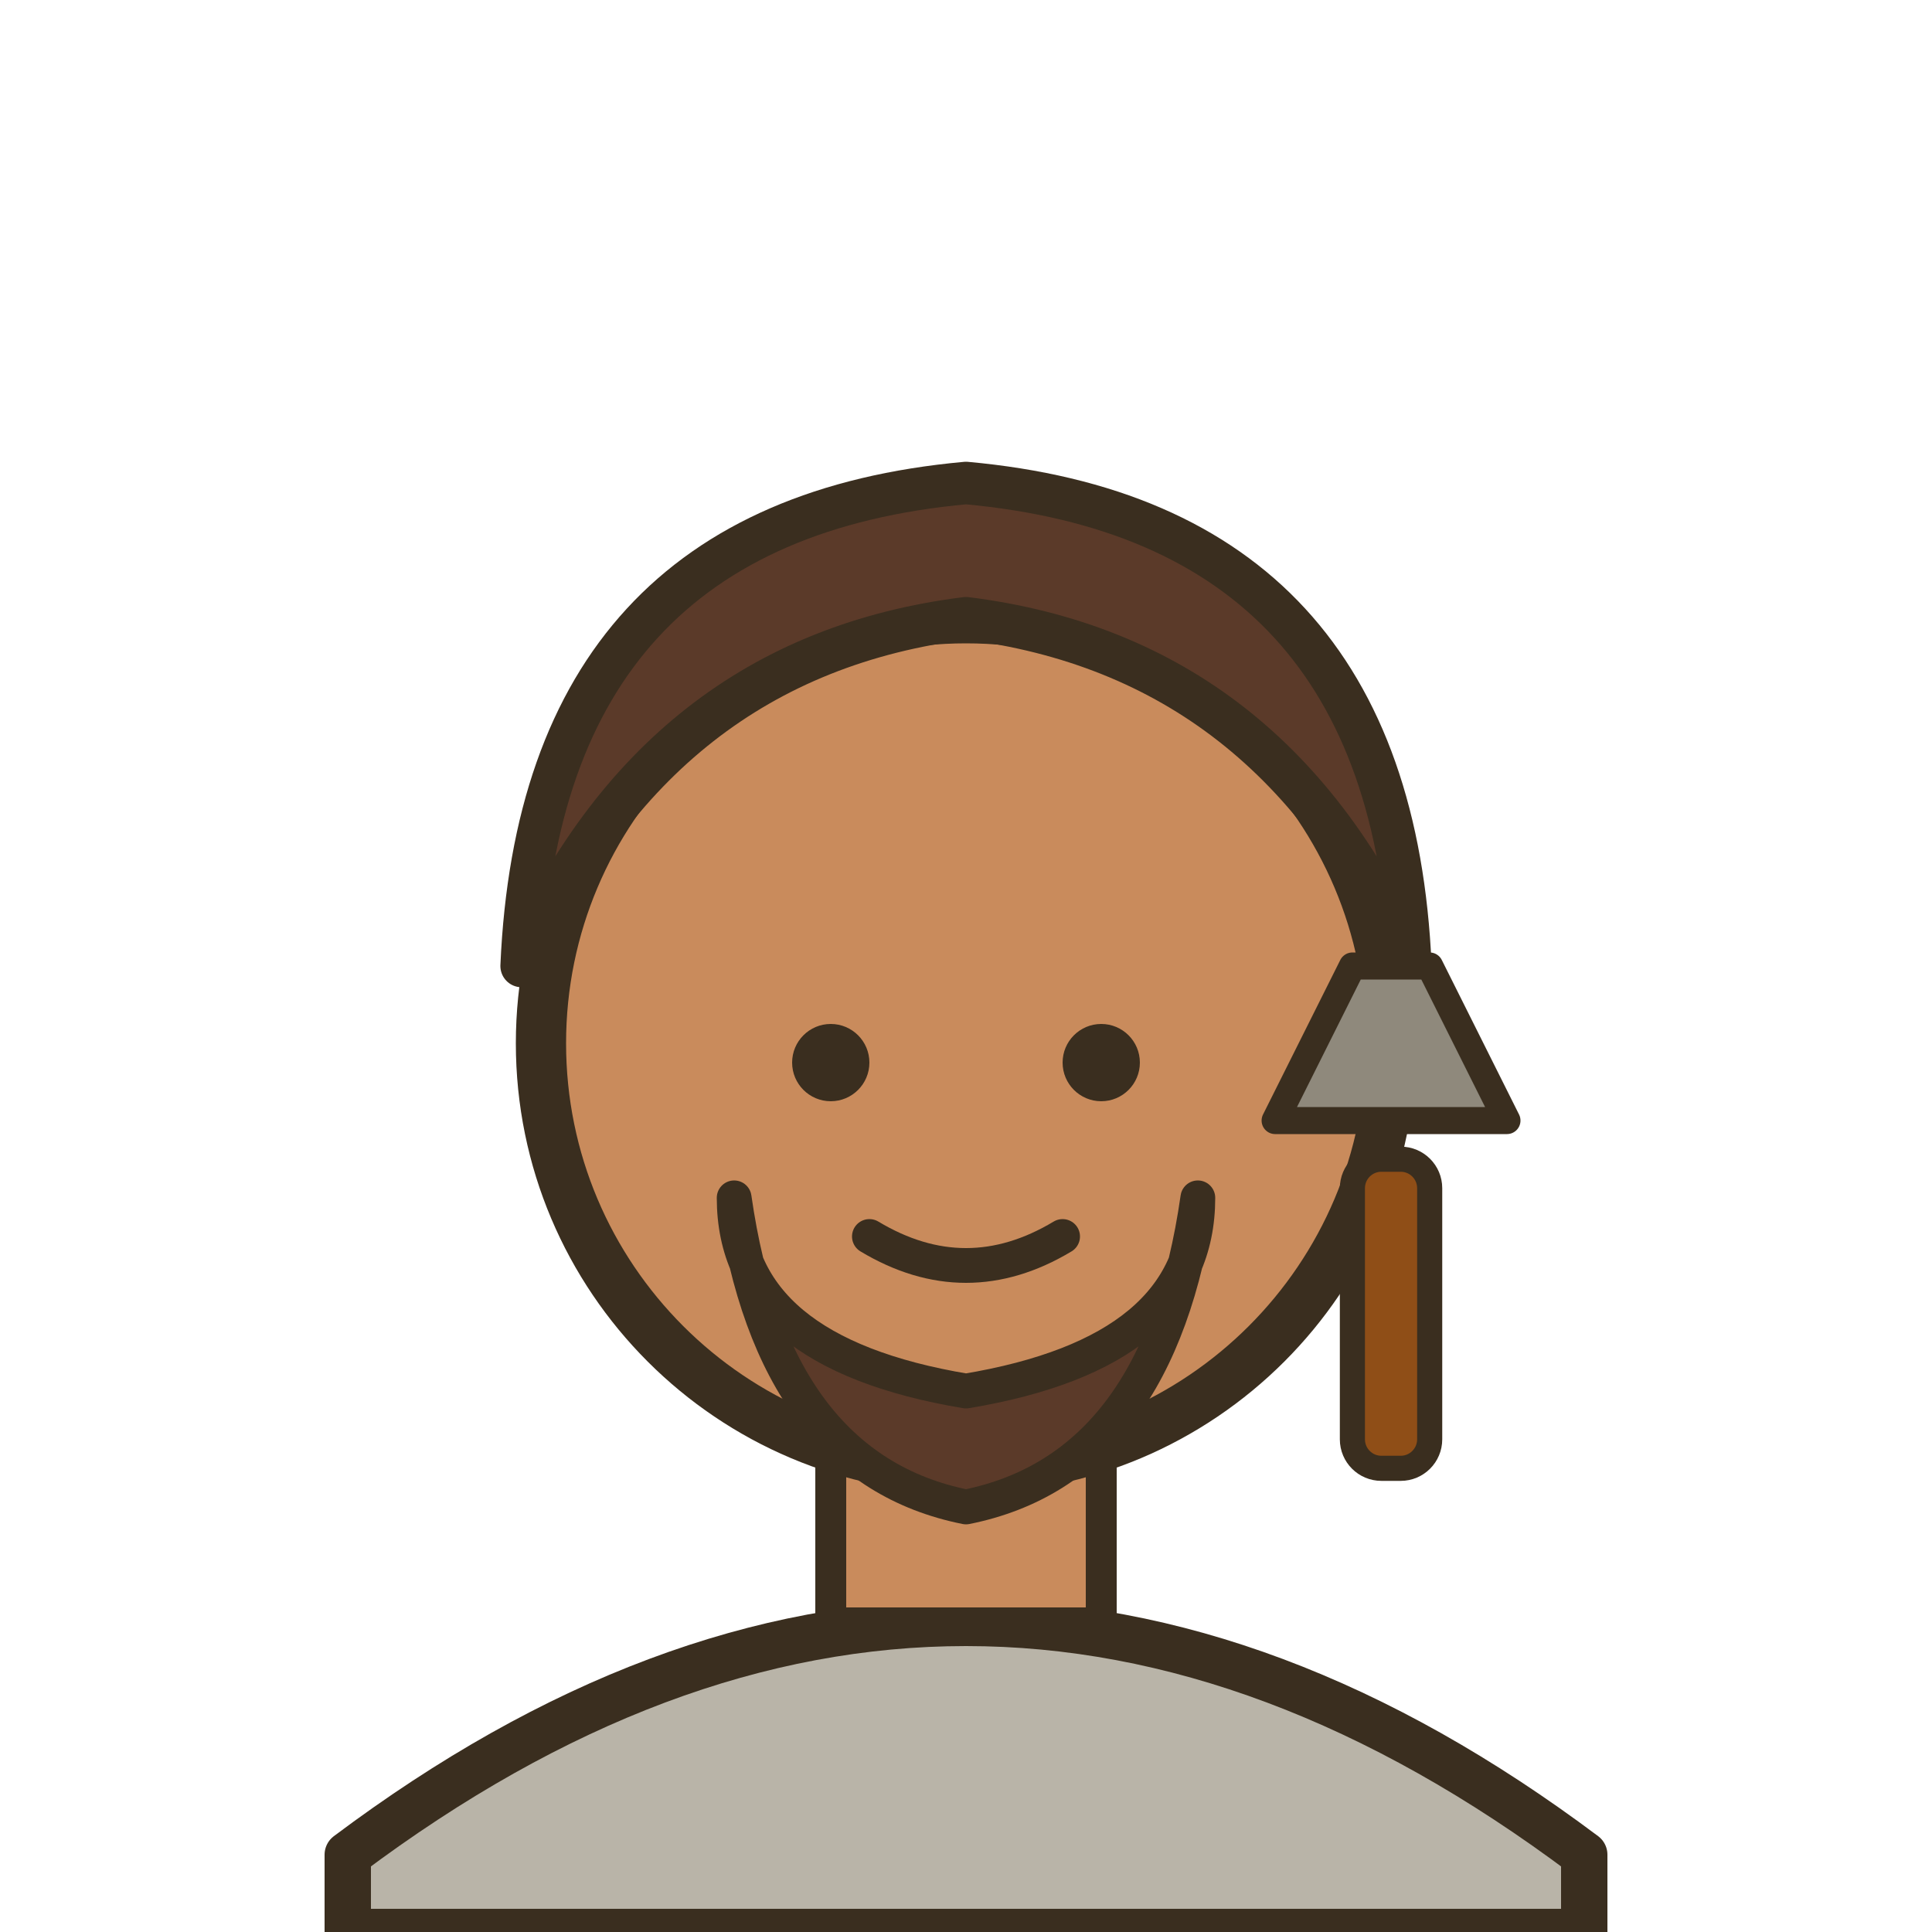
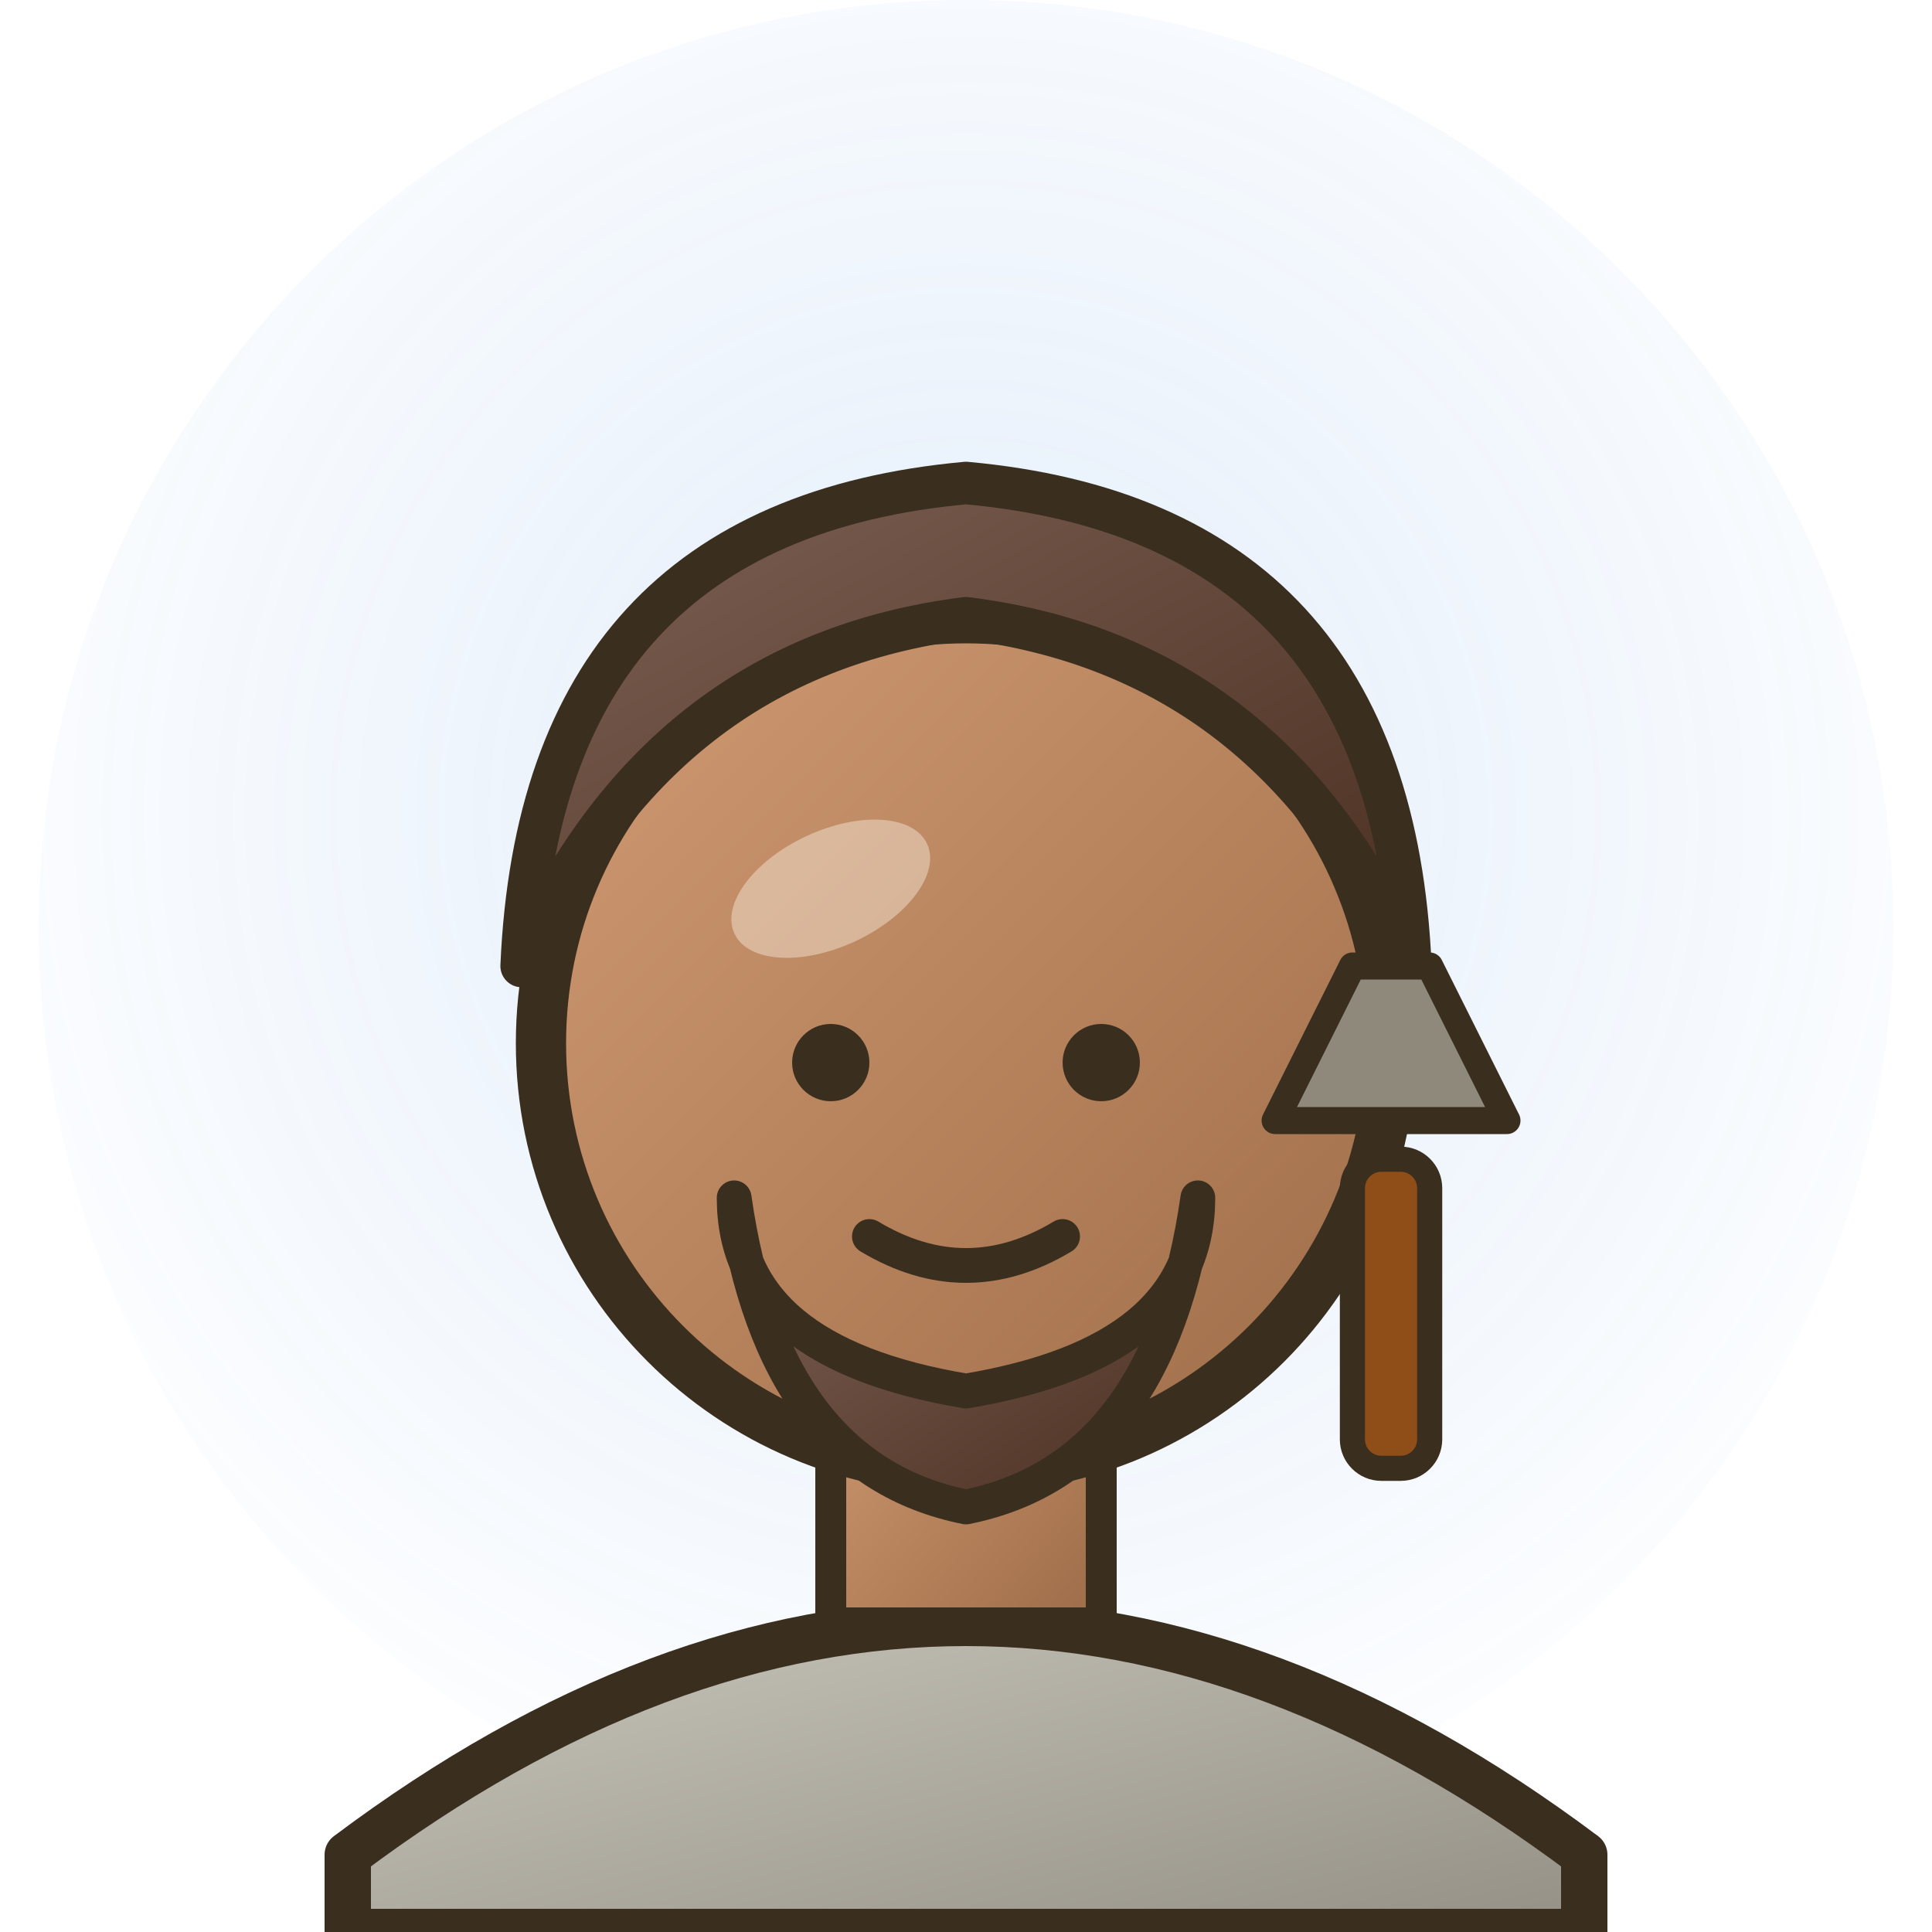
<svg xmlns="http://www.w3.org/2000/svg" viewBox="0 0 100 100" width="100" height="100" preserveAspectRatio="none">
-   <path d="M 18 96 Q 50 72 82 96 L 82 100 L 18 100 Z" fill="#B9B4A8" stroke="#3A2E1F" stroke-width="2.4" stroke-linejoin="round" />
-   <rect x="43" y="68" width="14" height="16" fill="#C98B5C" stroke="#3A2E1F" stroke-width="1.6" />
-   <circle cx="50" cy="54" r="22" fill="#C98B5C" stroke="#3A2E1F" stroke-width="2.6" />
-   <path d="M 38 62 Q 40 76 50 78 Q 60 76 62 62 Q 62 70 50 72 Q 38 70 38 62 Z" fill="#5B3A29" stroke="#3A2E1F" stroke-width="1.8" stroke-linejoin="round" />
-   <path d="M 27 50 Q 28 27 50 25 Q 72 27 73 50 Q 66 34 50 32 Q 34 34 27 50 Z" fill="#5B3A29" stroke="#3A2E1F" stroke-width="2.2" stroke-linejoin="round" />
+   <radialGradient id="aura860" cx="50%" cy="44%" r="62%">
+     <stop offset="0%" stop-color="#4C8FE0" stop-opacity="0.16" />
+     <stop offset="100%" stop-color="#4C8FE0" stop-opacity="0" />
+   </radialGradient>
+   <circle cx="50" cy="48" r="48" fill="url(#aura860)" />
+   <ellipse cx="50" cy="93" rx="24" ry="3.6" fill="#3A2E1F" opacity="0.16" />
+   <linearGradient id="dg857" x1="0" y1="0" x2="1" y2="1">
+     <stop offset="0%" stop-color="#c8c5bb" />
+     <stop offset="100%" stop-color="#949086" />
+   </linearGradient>
+   <linearGradient id="dg858" x1="0" y1="0" x2="1" y2="1">
+     <stop offset="0%" stop-color="#d19b73" />
+     <stop offset="100%" stop-color="#9d6c48" />
+   </linearGradient>
+   <linearGradient id="dg859" x1="0" y1="0" x2="1" y2="1">
+     <stop offset="0%" stop-color="#7c6154" />
+     <stop offset="100%" stop-color="#4b3022" />
+   </linearGradient>
+   <path d="M 18 96 Q 50 72 82 96 L 82 100 L 18 100 Z" fill="url(#dg857)" stroke="#3A2E1F" stroke-width="2.4" stroke-linejoin="round" />
+   <rect x="43" y="68" width="14" height="16" fill="url(#dg858)" stroke="#3A2E1F" stroke-width="1.6" />
+   <circle cx="50" cy="54" r="22" fill="url(#dg858)" stroke="#3A2E1F" stroke-width="2.6" />
+   <ellipse cx="43" cy="46" rx="5.5" ry="3" fill="#FFF8EC" opacity="0.4" transform="rotate(-25 43 46)" />
+   <path d="M 38 62 Q 40 76 50 78 Q 60 76 62 62 Q 62 70 50 72 Q 38 70 38 62 Z" fill="url(#dg859)" stroke="#3A2E1F" stroke-width="1.8" stroke-linejoin="round" />
+   <path d="M 27 50 Q 28 27 50 25 Q 72 27 73 50 Q 66 34 50 32 Q 34 34 27 50 Z" fill="url(#dg859)" stroke="#3A2E1F" stroke-width="2.2" stroke-linejoin="round" />
  <circle cx="43" cy="55" r="2" fill="#3A2E1F" />
  <circle cx="57" cy="55" r="2" fill="#3A2E1F" />
  <path d="M 45 64 Q 50 67 55 64" stroke="#3A2E1F" stroke-width="1.8" fill="none" stroke-linecap="round" />
  <rect x="70" y="60" width="4" height="16" rx="1.5" fill="#8F4E17" stroke="#3A2E1F" stroke-width="1.3" />
  <path d="M 66 58 L 78 58 L 74 50 L 70 50 Z" fill="#8F897C" stroke="#3A2E1F" stroke-width="1.4" stroke-linejoin="round" />
</svg>
